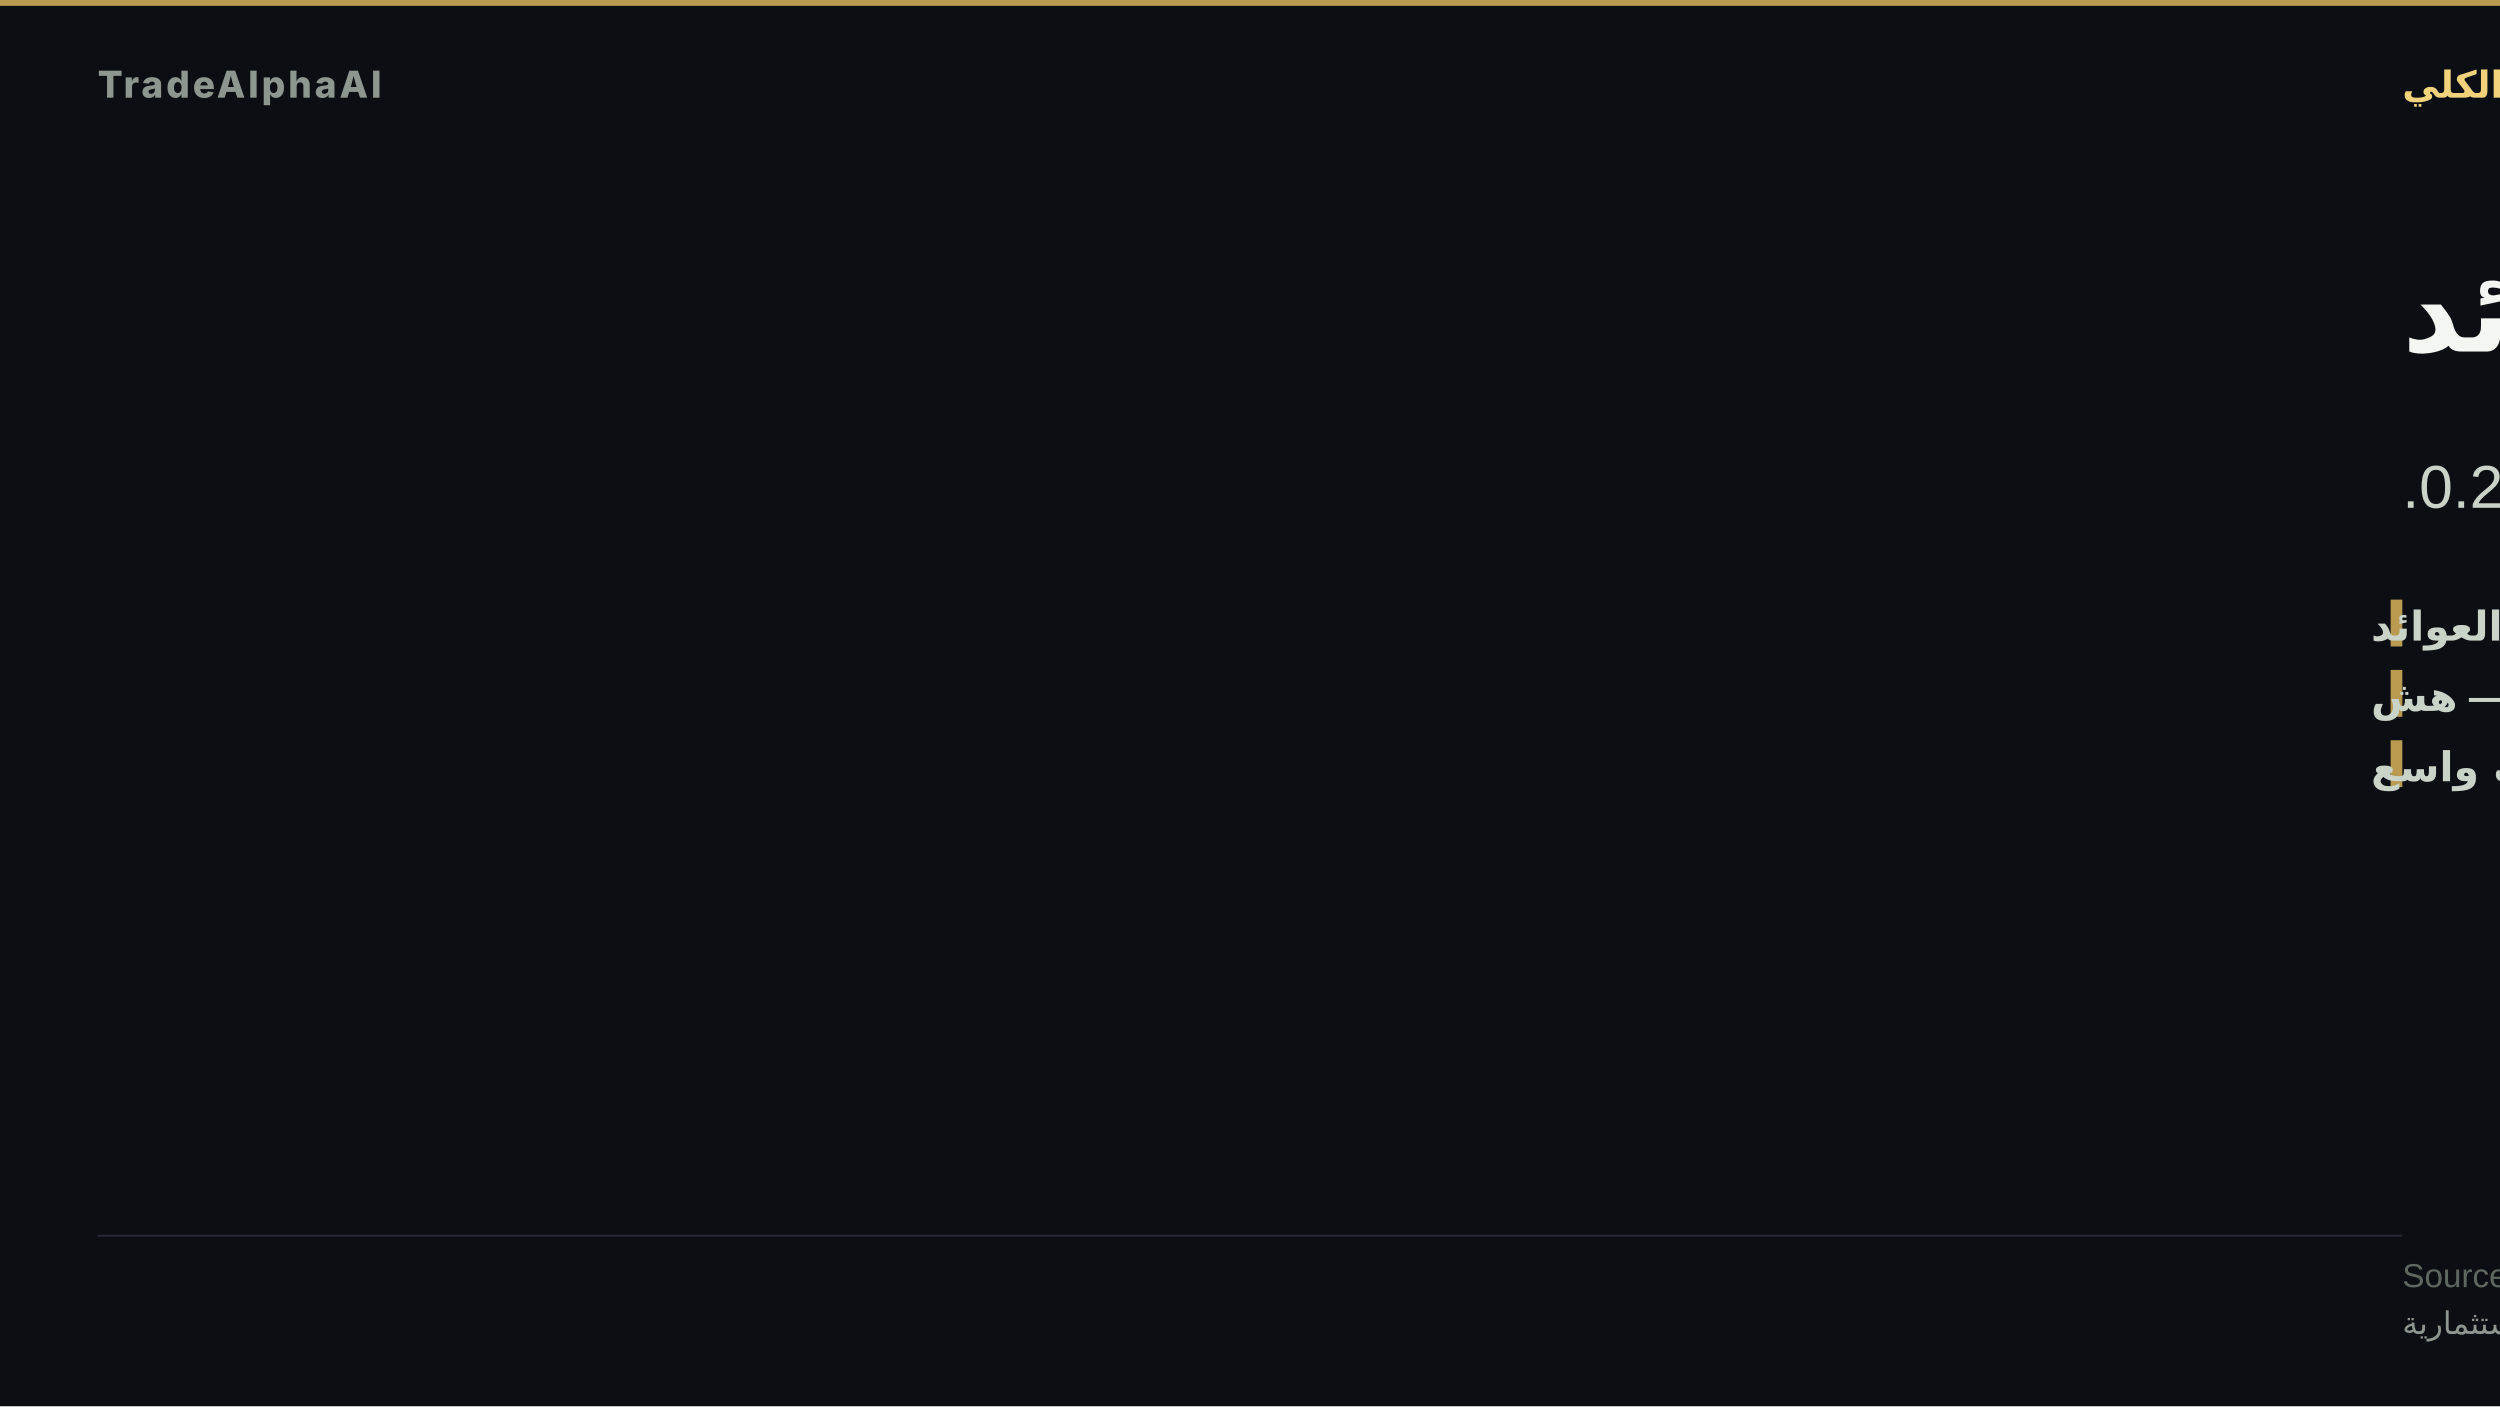
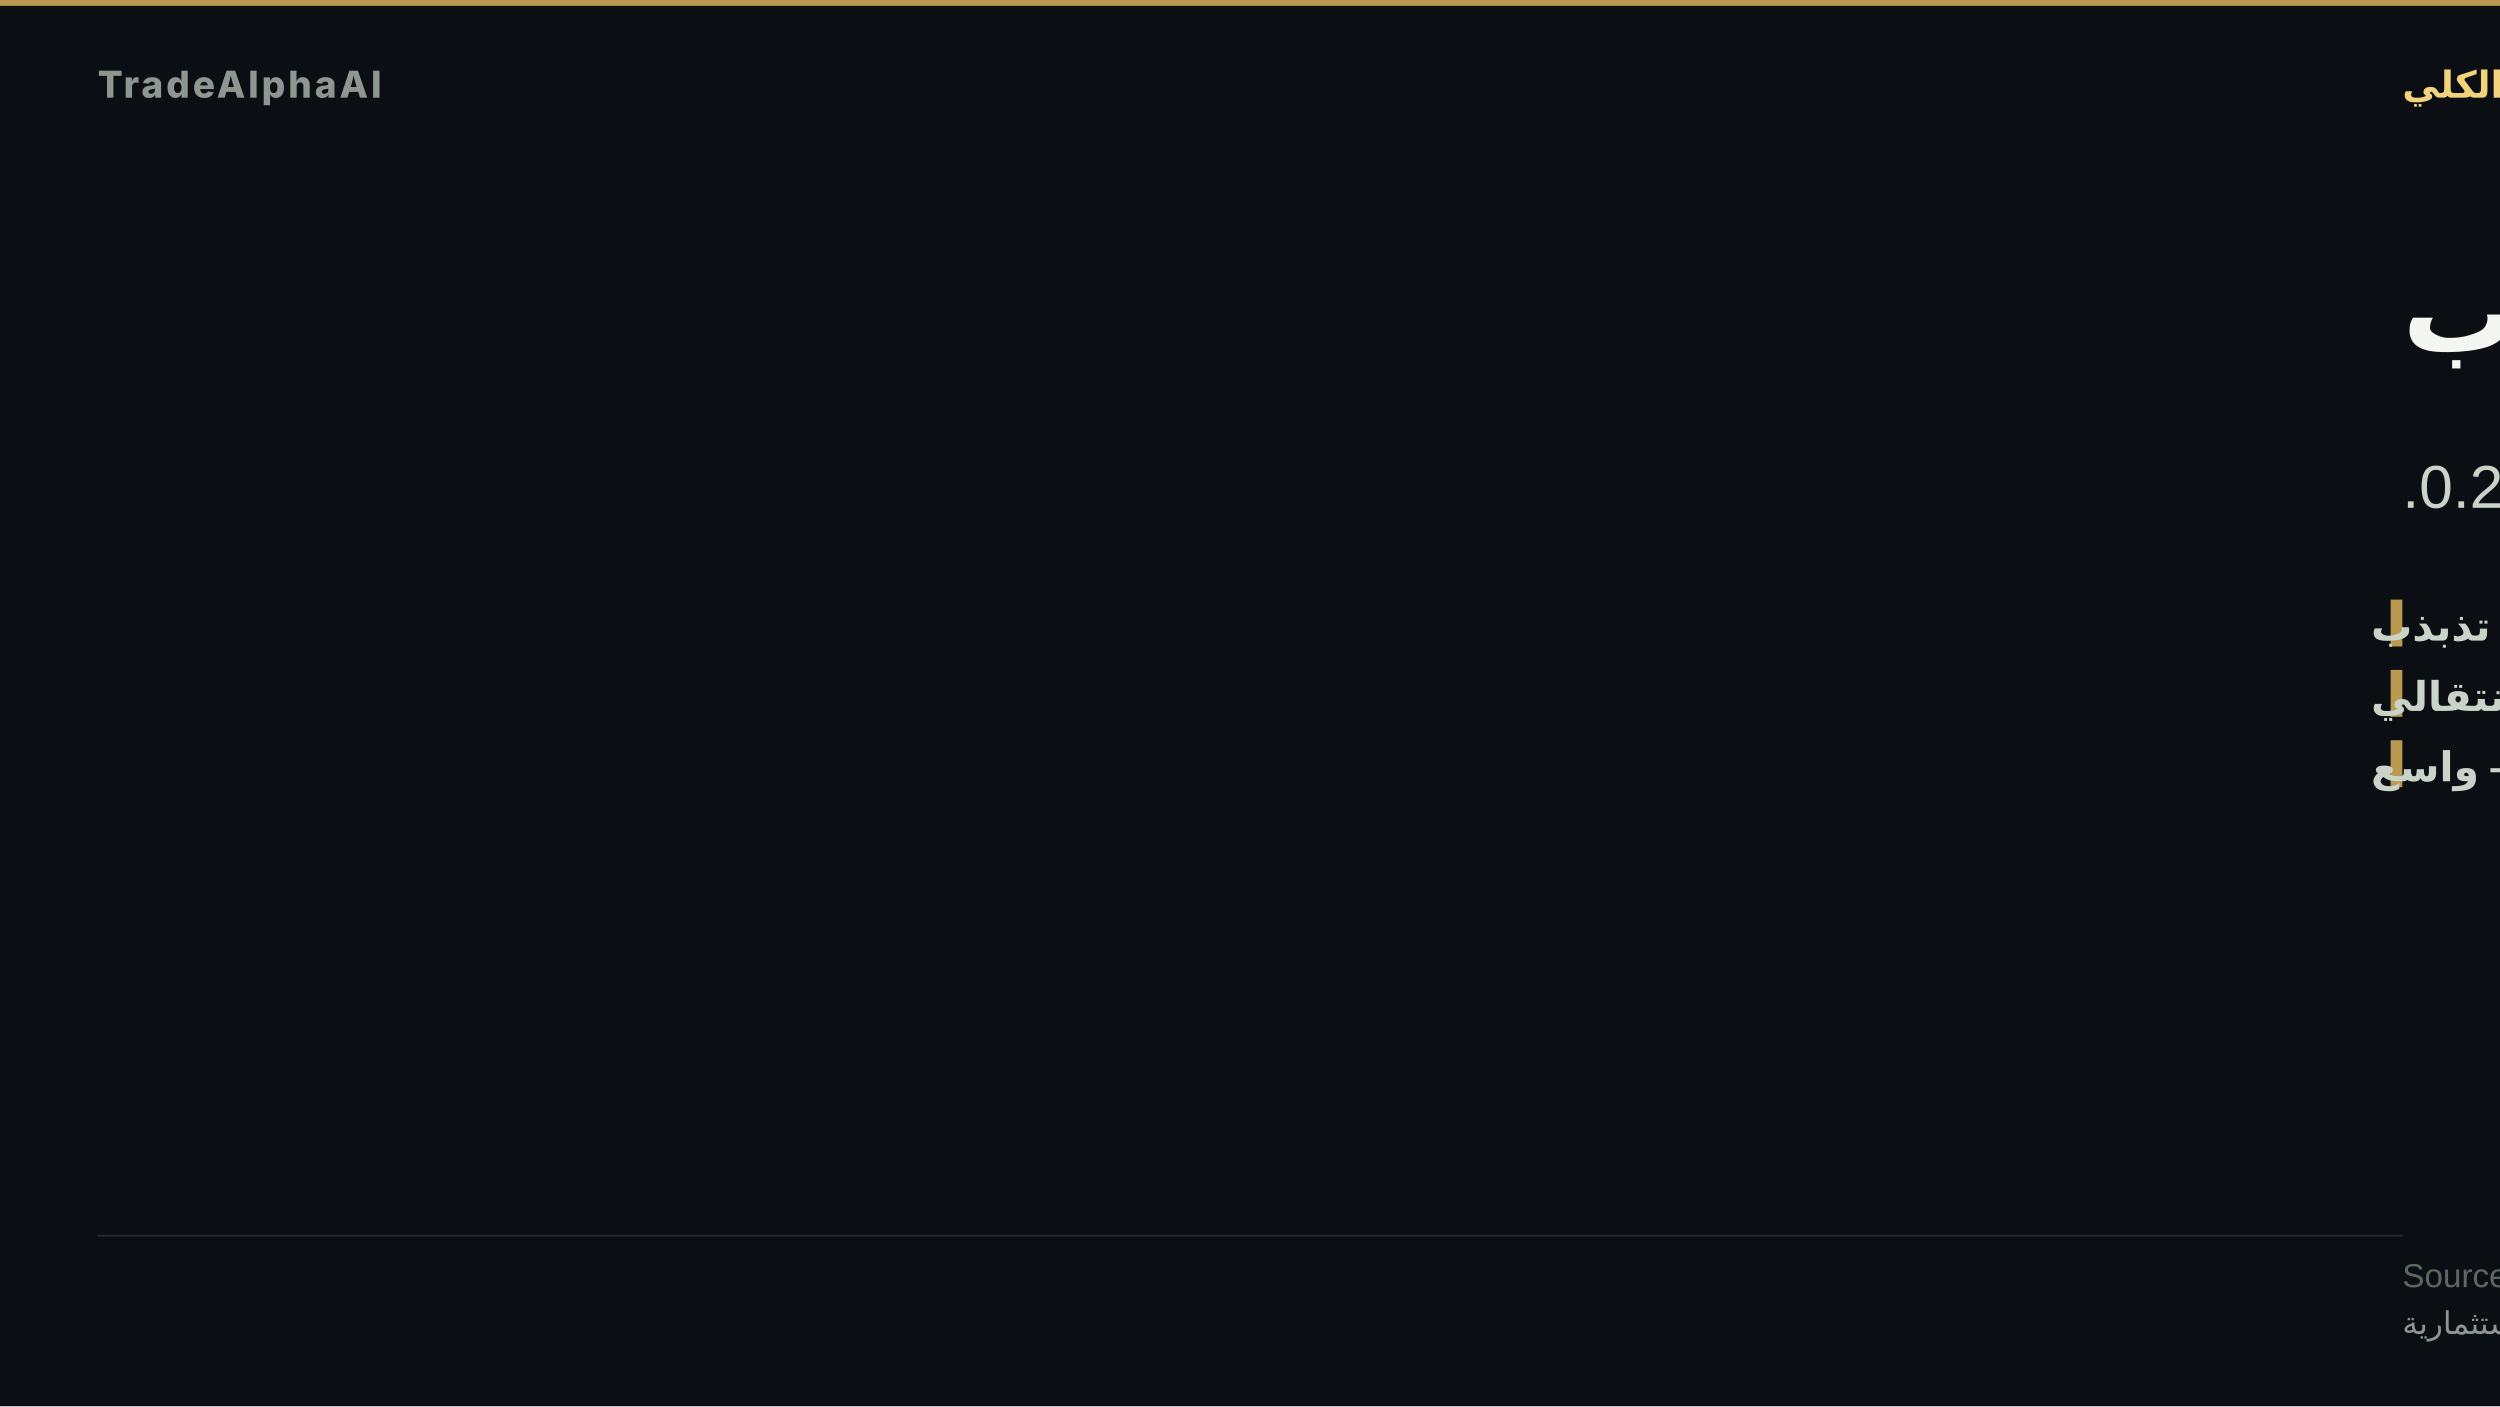
- <svg xmlns="http://www.w3.org/2000/svg" width="1280" height="720" viewBox="0 0 1280 720" role="img" aria-label="ضغط العوائد">
+ <svg xmlns="http://www.w3.org/2000/svg" width="1280" height="720" viewBox="0 0 1280 720" role="img" aria-label="تحوّل تذبذب">
  <rect width="1280" height="720" fill="#0b0e13" />
  <rect x="0" y="0" width="1280" height="3" fill="#d8b15a" opacity="0.85" />
  <text x="50" y="50" font-family="'Inter','Segoe UI','Helvetica Neue',Arial,sans-serif" font-size="19" font-weight="800" letter-spacing="1.5" fill="#8d978f" text-anchor="start">TradeAlphaAI</text>
  <text x="1230" y="50" font-family="'Tajawal','Cairo','Segoe UI',Arial,sans-serif" font-size="19" font-weight="700" letter-spacing="0" fill="#f2d27b" text-anchor="end" direction="rtl">النظام الكلي</text>
-   <text x="1230" y="180" font-family="'Tajawal','Cairo','Segoe UI',Arial,sans-serif" font-size="58" font-weight="800" fill="#f4f7f1" text-anchor="end" direction="rtl">ضغط العوائد</text>
-   <text x="1230" y="260" font-family="'Tajawal','Cairo','Segoe UI',Arial,sans-serif" font-size="31" font-weight="500" fill="#cad3c7" text-anchor="end" direction="rtl">سيولة ضغط العوائد · استقرار هش · اتساق 0.2.</text>
+   <text x="1230" y="180" font-family="'Tajawal','Cairo','Segoe UI',Arial,sans-serif" font-size="58" font-weight="800" fill="#f4f7f1" text-anchor="end" direction="rtl">تحوّل تذبذب</text>
+   <text x="1230" y="260" font-family="'Tajawal','Cairo','Segoe UI',Arial,sans-serif" font-size="31" font-weight="500" fill="#cad3c7" text-anchor="end" direction="rtl">سيولة رفض تذبذب · استقرار انتقالي · اتساق 0.2.</text>
  <rect x="1224" y="307" width="6" height="24" fill="#d8b15a" opacity="0.85" />
-   <text x="1214" y="328" font-family="'Tajawal','Cairo','Segoe UI',Arial,sans-serif" font-size="21" font-weight="600" fill="#cad3c7" text-anchor="end" direction="rtl">السيولة — ضغط العوائد</text>
+   <text x="1214" y="328" font-family="'Tajawal','Cairo','Segoe UI',Arial,sans-serif" font-size="21" font-weight="600" fill="#cad3c7" text-anchor="end" direction="rtl">السيولة — رفض تذبذب</text>
  <rect x="1224" y="343" width="6" height="24" fill="#d8b15a" opacity="0.85" />
-   <text x="1214" y="364" font-family="'Tajawal','Cairo','Segoe UI',Arial,sans-serif" font-size="21" font-weight="600" fill="#cad3c7" text-anchor="end" direction="rtl">الاستقرار — هش</text>
+   <text x="1214" y="364" font-family="'Tajawal','Cairo','Segoe UI',Arial,sans-serif" font-size="21" font-weight="600" fill="#cad3c7" text-anchor="end" direction="rtl">الاستقرار — انتقالي</text>
  <rect x="1224" y="379" width="6" height="24" fill="#d8b15a" opacity="0.85" />
-   <text x="1214" y="400" font-family="'Tajawal','Cairo','Segoe UI',Arial,sans-serif" font-size="21" font-weight="600" fill="#cad3c7" text-anchor="end" direction="rtl">الاتساع — ضعف واسع</text>
+   <text x="1214" y="400" font-family="'Tajawal','Cairo','Segoe UI',Arial,sans-serif" font-size="21" font-weight="600" fill="#cad3c7" text-anchor="end" direction="rtl">الاتساع — واسع</text>
  <rect x="50" y="632.2" width="1180" height="1" fill="rgba(148,163,184,0.18)" />
  <text x="1230" y="659" font-family="'Tajawal','Cairo','Segoe UI',Arial,sans-serif" font-size="17" fill="#5d675f" text-anchor="end" direction="rtl">Source: TradeAlphaAI macro-reactions + liquidity-regime artifacts</text>
  <text x="1230" y="683" font-family="'Tajawal','Cairo','Segoe UI',Arial,sans-serif" font-size="16" fill="#8d978f" text-anchor="end" direction="rtl">استخبارات سوق تعليمية — ليست نصيحة استثمارية</text>
</svg>
